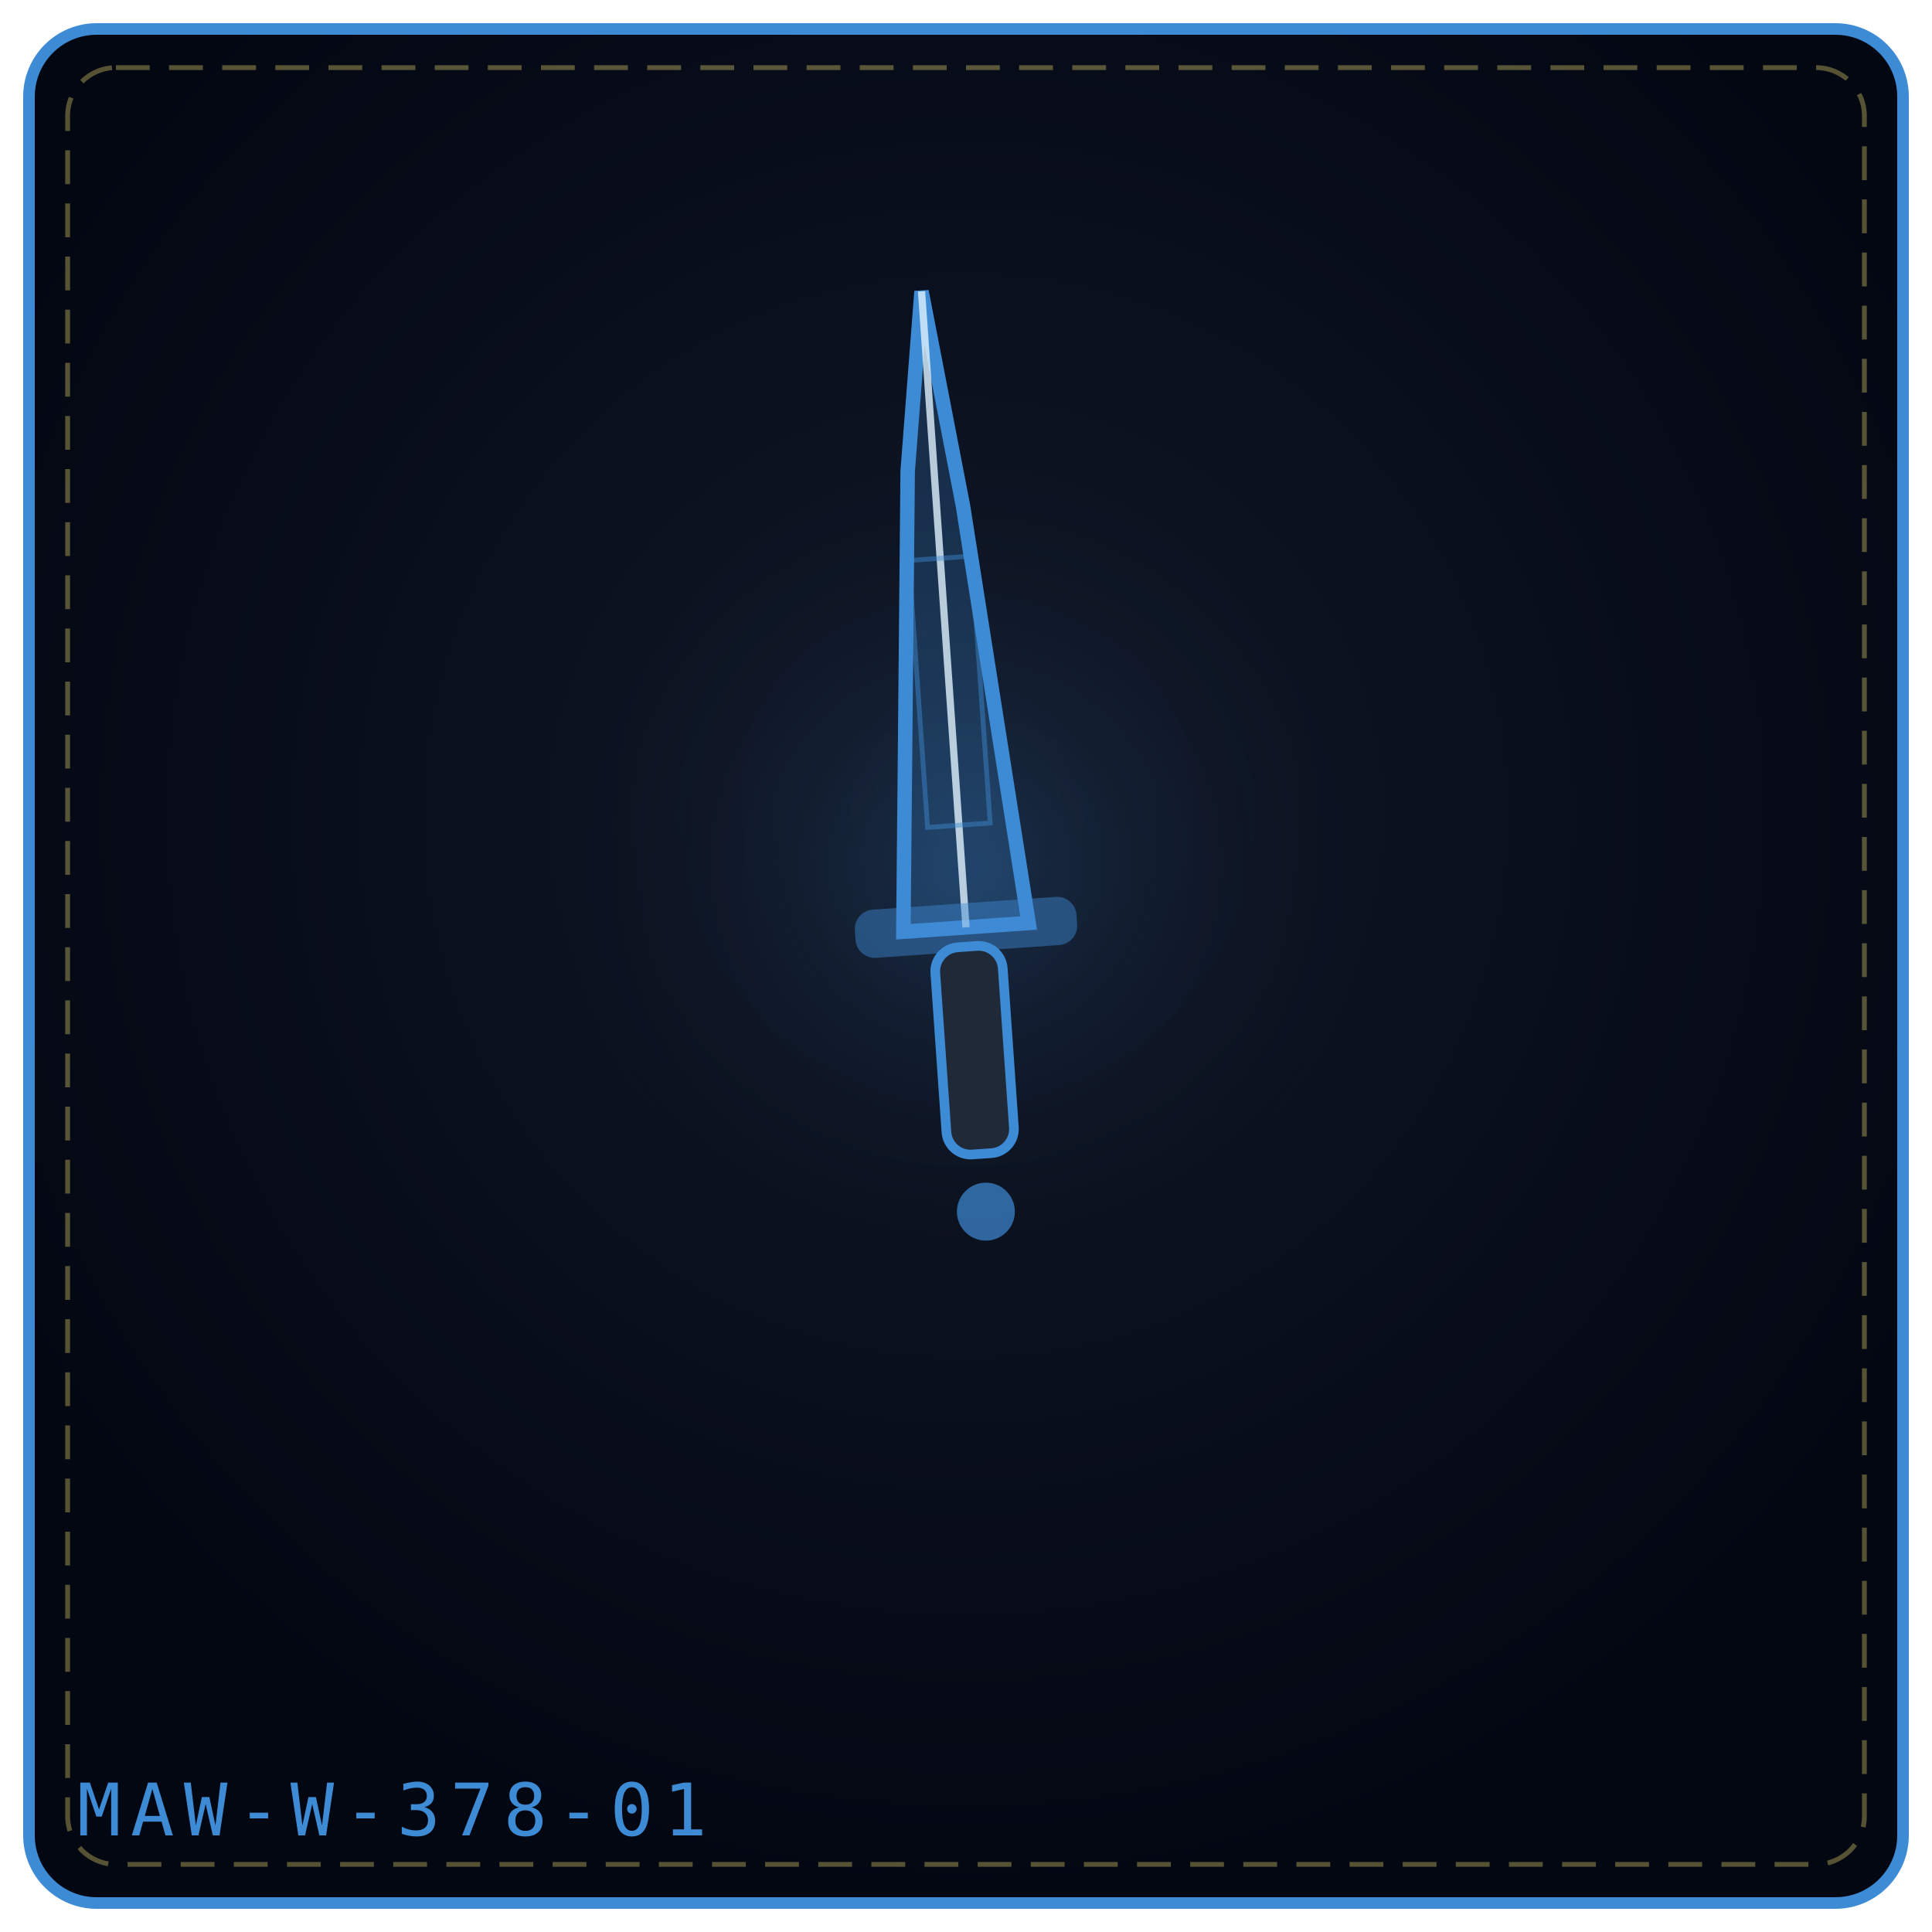
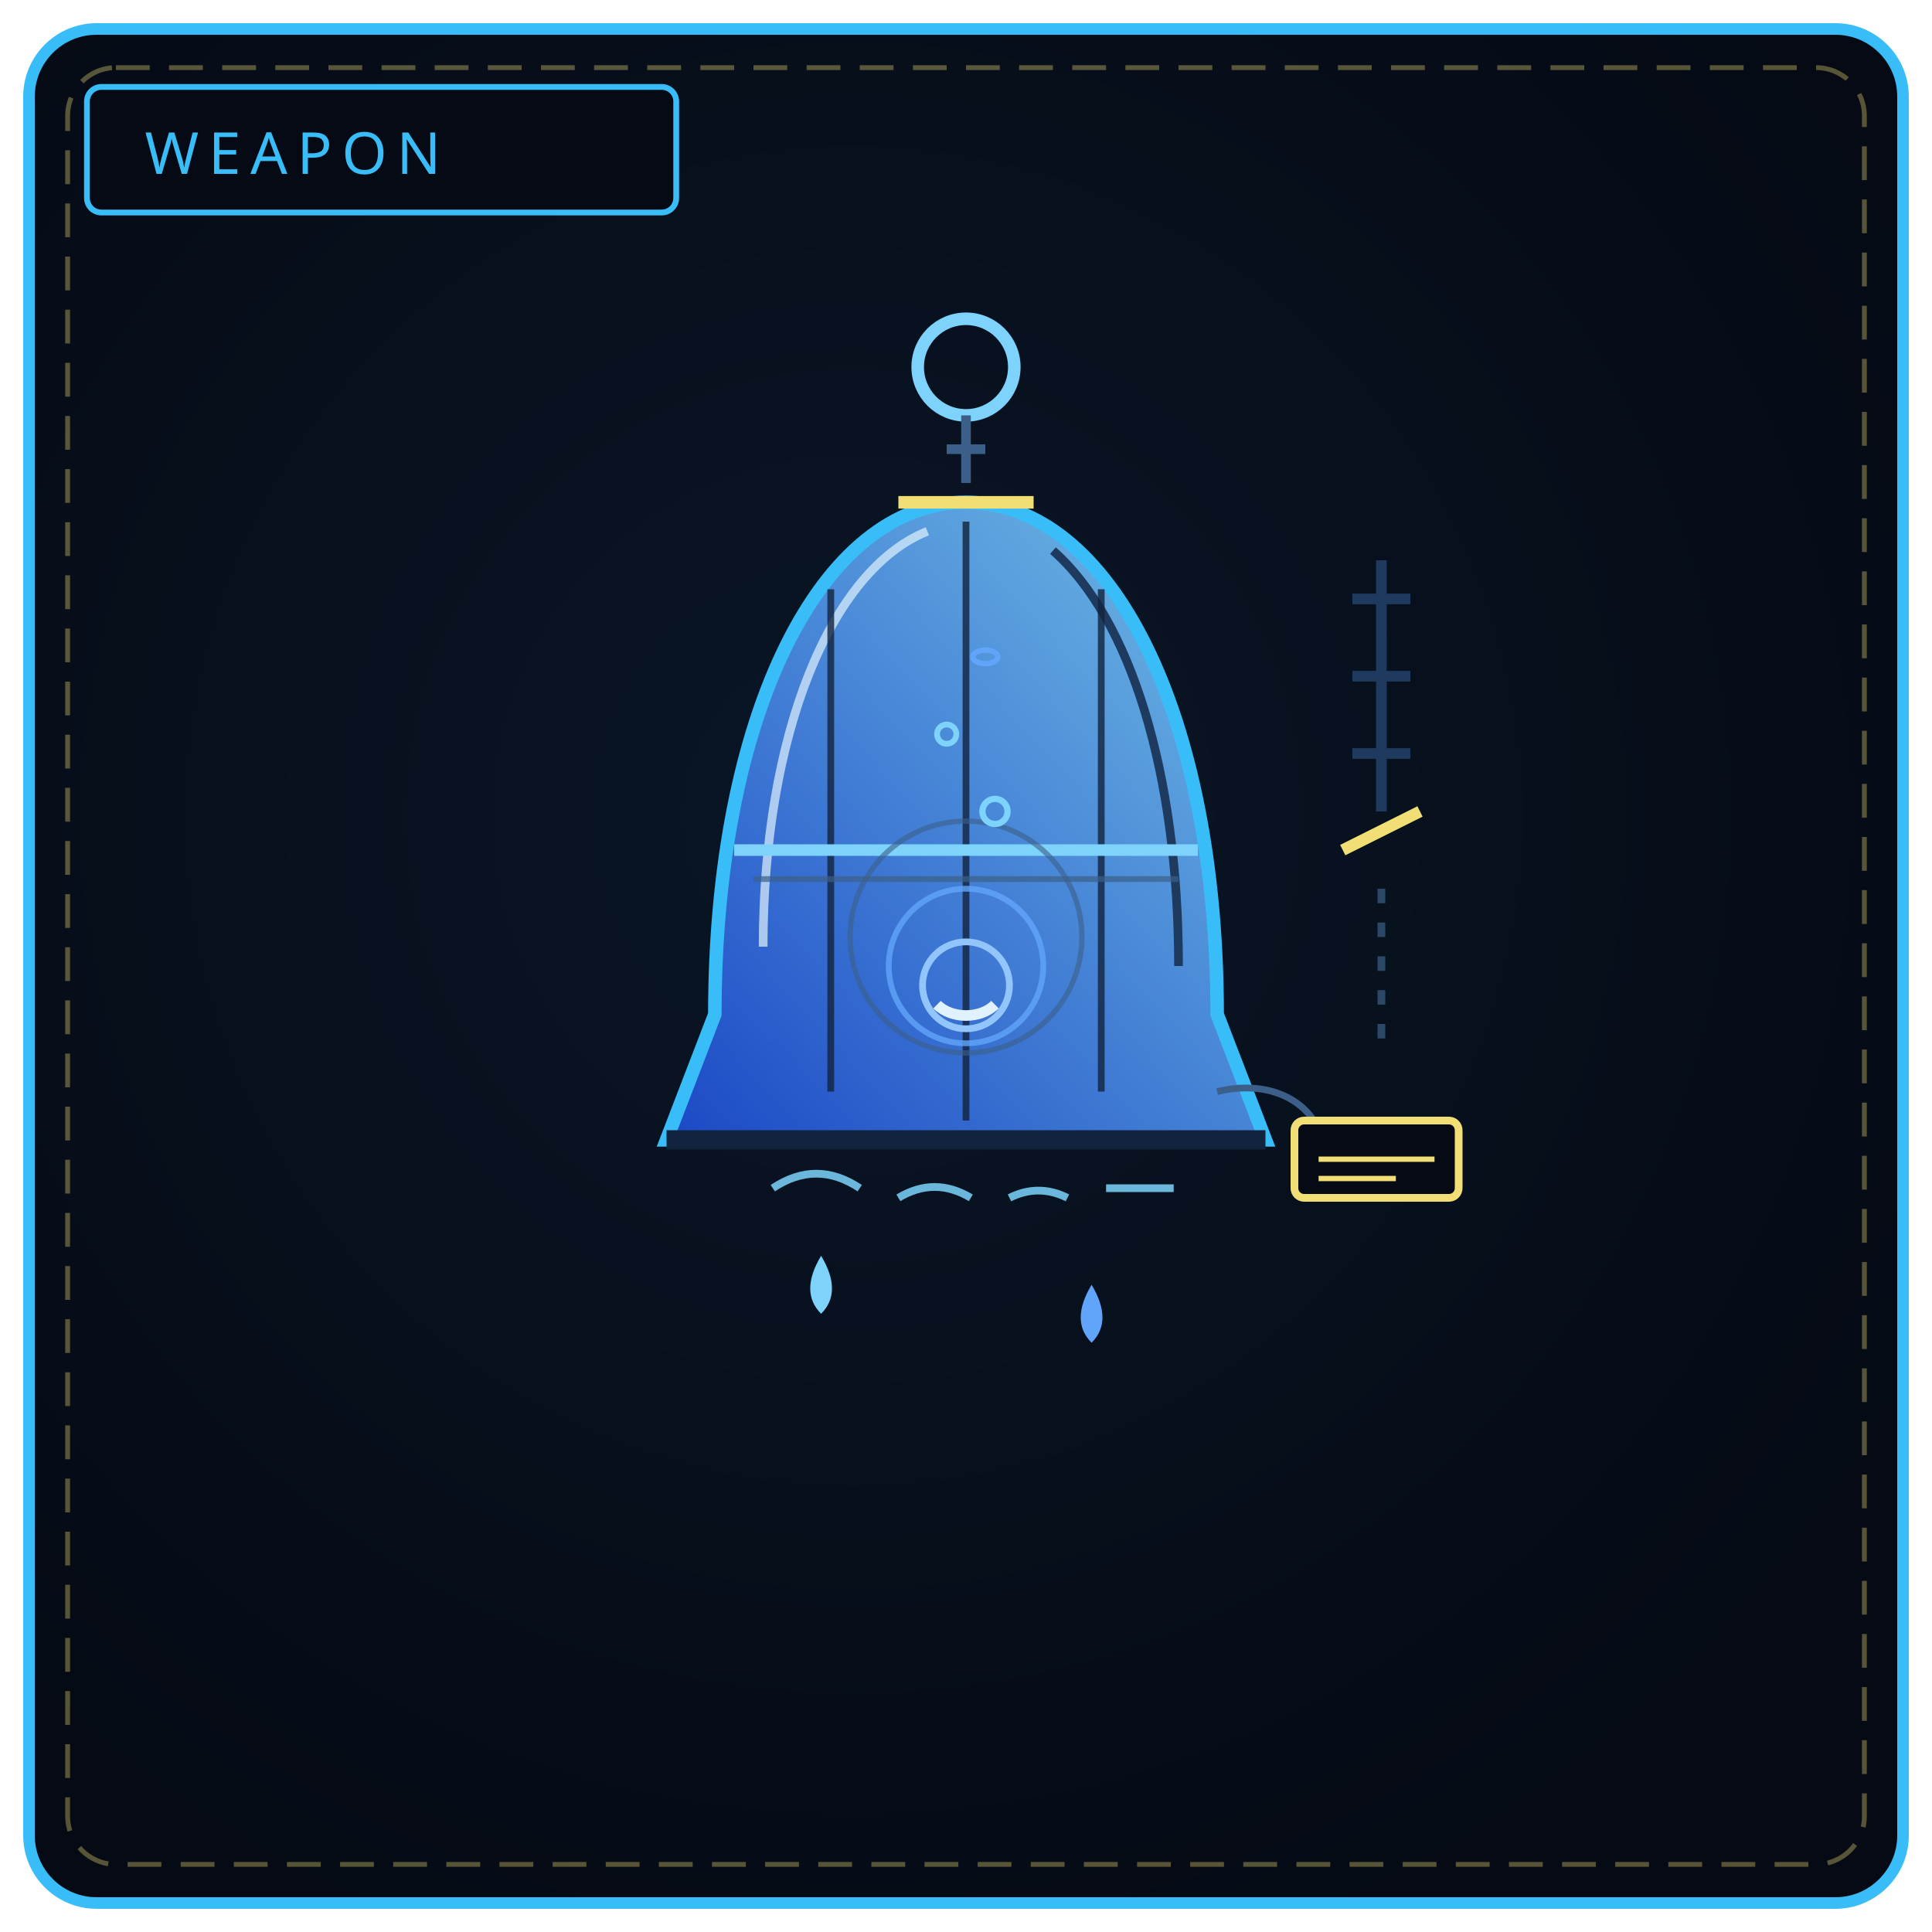
<svg xmlns="http://www.w3.org/2000/svg" viewBox="0 0 400 400" width="100%" height="100%" role="img" aria-label="THE DROWNED REQUIEM">
  <defs>
-     <radialGradient id="bg0a3f7e" cx="50%" cy="42%" r="58%">
-       <stop offset="0%" stop-color="#111827" />
-       <stop offset="100%" stop-color="#030712" />
+     <radialGradient id="bw378" cx="44%" cy="42%" r="66%">
+       <stop offset="0%" stop-color="#0a1626" />
+       <stop offset="100%" stop-color="#050a14" />
    </radialGradient>
-     <radialGradient id="gl0a3f7e" cx="50%" cy="46%" r="42%">
-       <stop offset="0%" stop-color="#3e8bd5" stop-opacity=".2" />
-       <stop offset="100%" stop-color="#000" stop-opacity="0" />
-     </radialGradient>
+     <linearGradient id="bl378" x1="0" y1="1" x2="1" y2="0">
+       <stop offset="0" stop-color="#1d4ed8" />
+       <stop offset="1" stop-color="#7dd3fc" />
+     </linearGradient>
  </defs>
-   <rect x="6" y="6" width="388" height="388" rx="14" fill="url(#bg0a3f7e)" stroke="#3e8bd5" stroke-width="2.4" />
+   <rect x="6" y="6" width="388" height="388" rx="14" fill="url(#bw378)" stroke="#38bdf8" stroke-width="2.4" />
  <rect x="14" y="14" width="372" height="372" rx="10" fill="none" stroke="#f1df76" stroke-width="1" stroke-dasharray="7 4" opacity=".35" />
-   <circle cx="200" cy="188" r="113" fill="url(#gl0a3f7e)" />
-   <g transform="rotate(-4 200.0 192.0)">
-     <path d="M187.0 192.0 L194.54 96.96 L200.0 60.0 L205.46 104.88 L213.0 192.0 Z" fill="#3e8bd5" fill-opacity=".24" stroke="#3e8bd5" stroke-width="3" />
-     <path d="M200.0 192.0 L200.0 60.0" fill="none" stroke="#e0f2fe" stroke-width="1.5" opacity=".8" />
-     <rect x="193.5" y="115.4" width="13.0" height="55.4" fill="none" stroke="#3e8bd5" stroke-width="1" opacity=".45" />
-     <rect x="177.0" y="187.0" width="46.0" height="10" rx="4" fill="#3e8bd5" fill-opacity=".45" />
-     <rect x="193.0" y="196.0" width="14" height="43.0" rx="5" fill="#1f2937" stroke="#3e8bd5" stroke-width="2" />
-     <circle cx="200.0" cy="251.0" r="6.0" fill="#3e8bd5" fill-opacity=".7" />
-   </g>
-   <text x="16" y="380" font-family="monospace" font-size="15" letter-spacing="2" fill="#3e8bd5">MAW-W-378-01</text>
+   <rect x="18" y="18" width="122" height="26" rx="3" fill="#050a14" stroke="#38bdf8" stroke-width="1.2" />
+   <text x="30" y="36" fill="#38bdf8" font-family="Impact, Arial Black, sans-serif" font-size="12" letter-spacing="2">WEAPON</text>
+   <circle cx="200" cy="76" r="10" fill="none" stroke="#7dd3fc" stroke-width="2.6" />
+   <path d="M200 86 L200 100 M196 93 L204 93" stroke="#3b5f88" stroke-width="2" />
+   <path d="M148 210 C 148 148, 170 104, 200 104 C 230 104, 252 148, 252 210 L 262 236 L 138 236 Z" fill="url(#bl378)" fill-opacity=".9" stroke="#38bdf8" stroke-width="2.8" />
+   <path d="M158 196 C 158 152, 172 118, 192 110" fill="none" stroke="#e0f2fe" stroke-width="1.8" opacity=".7" />
+   <path d="M244 200 C 244 160, 234 128, 218 114" fill="none" stroke="#1e3a5f" stroke-width="1.8" />
+   <path d="M172 122 L172 226 M200 108 L200 232 M228 122 L228 226" stroke="#12233d" stroke-width="1.4" opacity=".8" />
+   <path d="M152 176 L248 176" stroke="#7dd3fc" stroke-width="2.4" />
+   <path d="M156 182 L244 182" stroke="#3b5f88" stroke-width="1.2" opacity=".7" />
+   <path d="M194 208 C 197 211, 203 211, 206 208" fill="none" stroke="#e0f2fe" stroke-width="2.2" />
+   <circle cx="200" cy="204" r="9" fill="none" stroke="#93c5fd" stroke-width="1.4" />
+   <circle cx="200" cy="200" r="16" fill="none" stroke="#60a5fa" stroke-width="1.2" opacity=".8" />
+   <circle cx="200" cy="194" r="24" fill="none" stroke="#3b5f88" stroke-width="1.1" opacity=".6" />
+   <circle cx="206" cy="168" r="2.6" fill="none" stroke="#7dd3fc" stroke-width="1.3" />
+   <circle cx="196" cy="152" r="2" fill="none" stroke="#7dd3fc" stroke-width="1.2" />
+   <ellipse cx="204" cy="136" rx="2.6" ry="1.4" fill="none" stroke="#60a5fa" stroke-width="1.1" />
+   <path d="M160 246 C 166 242, 172 242, 178 246 M186 248 C 191 245, 196 245, 201 248 M209 248 C 213 246, 217 246, 221 248 M229 246 L 243 246" fill="none" stroke="#7dd3fc" stroke-width="1.6" opacity=".85" />
+   <path d="M286 116 L286 168 M280 124 L292 124 M280 140 L292 140 M280 156 L292 156" stroke="#1e3a5f" stroke-width="2.2" />
+   <path d="M278 176 L294 168" stroke="#f1df76" stroke-width="2.4" />
+   <path d="M286 184 L286 216" stroke="#3b5f88" stroke-width="1.6" stroke-dasharray="3 4" opacity=".7" />
+   <path d="M252 226 C 260 224, 268 226, 272 232" fill="none" stroke="#3b5f88" stroke-width="1.4" />
+   <rect x="268" y="232" width="34" height="16" rx="2" fill="#050a14" stroke="#f1df76" stroke-width="1.6" />
+   <path d="M273 240 L297 240 M273 244 L289 244" stroke="#f1df76" stroke-width="1.1" />
+   <path d="M138 236 L262 236" stroke="#12233d" stroke-width="4" />
+   <path d="M170 260 C 167 265, 167 269, 170 272 C 173 269, 173 265, 170 260 Z" fill="#7dd3fc" />
+   <path d="M226 266 C 223 271, 223 275, 226 278 C 229 275, 229 271, 226 266 Z" fill="#60a5fa" />
+   <path d="M186 104 L214 104" stroke="#f1df76" stroke-width="2.6" />
</svg>
